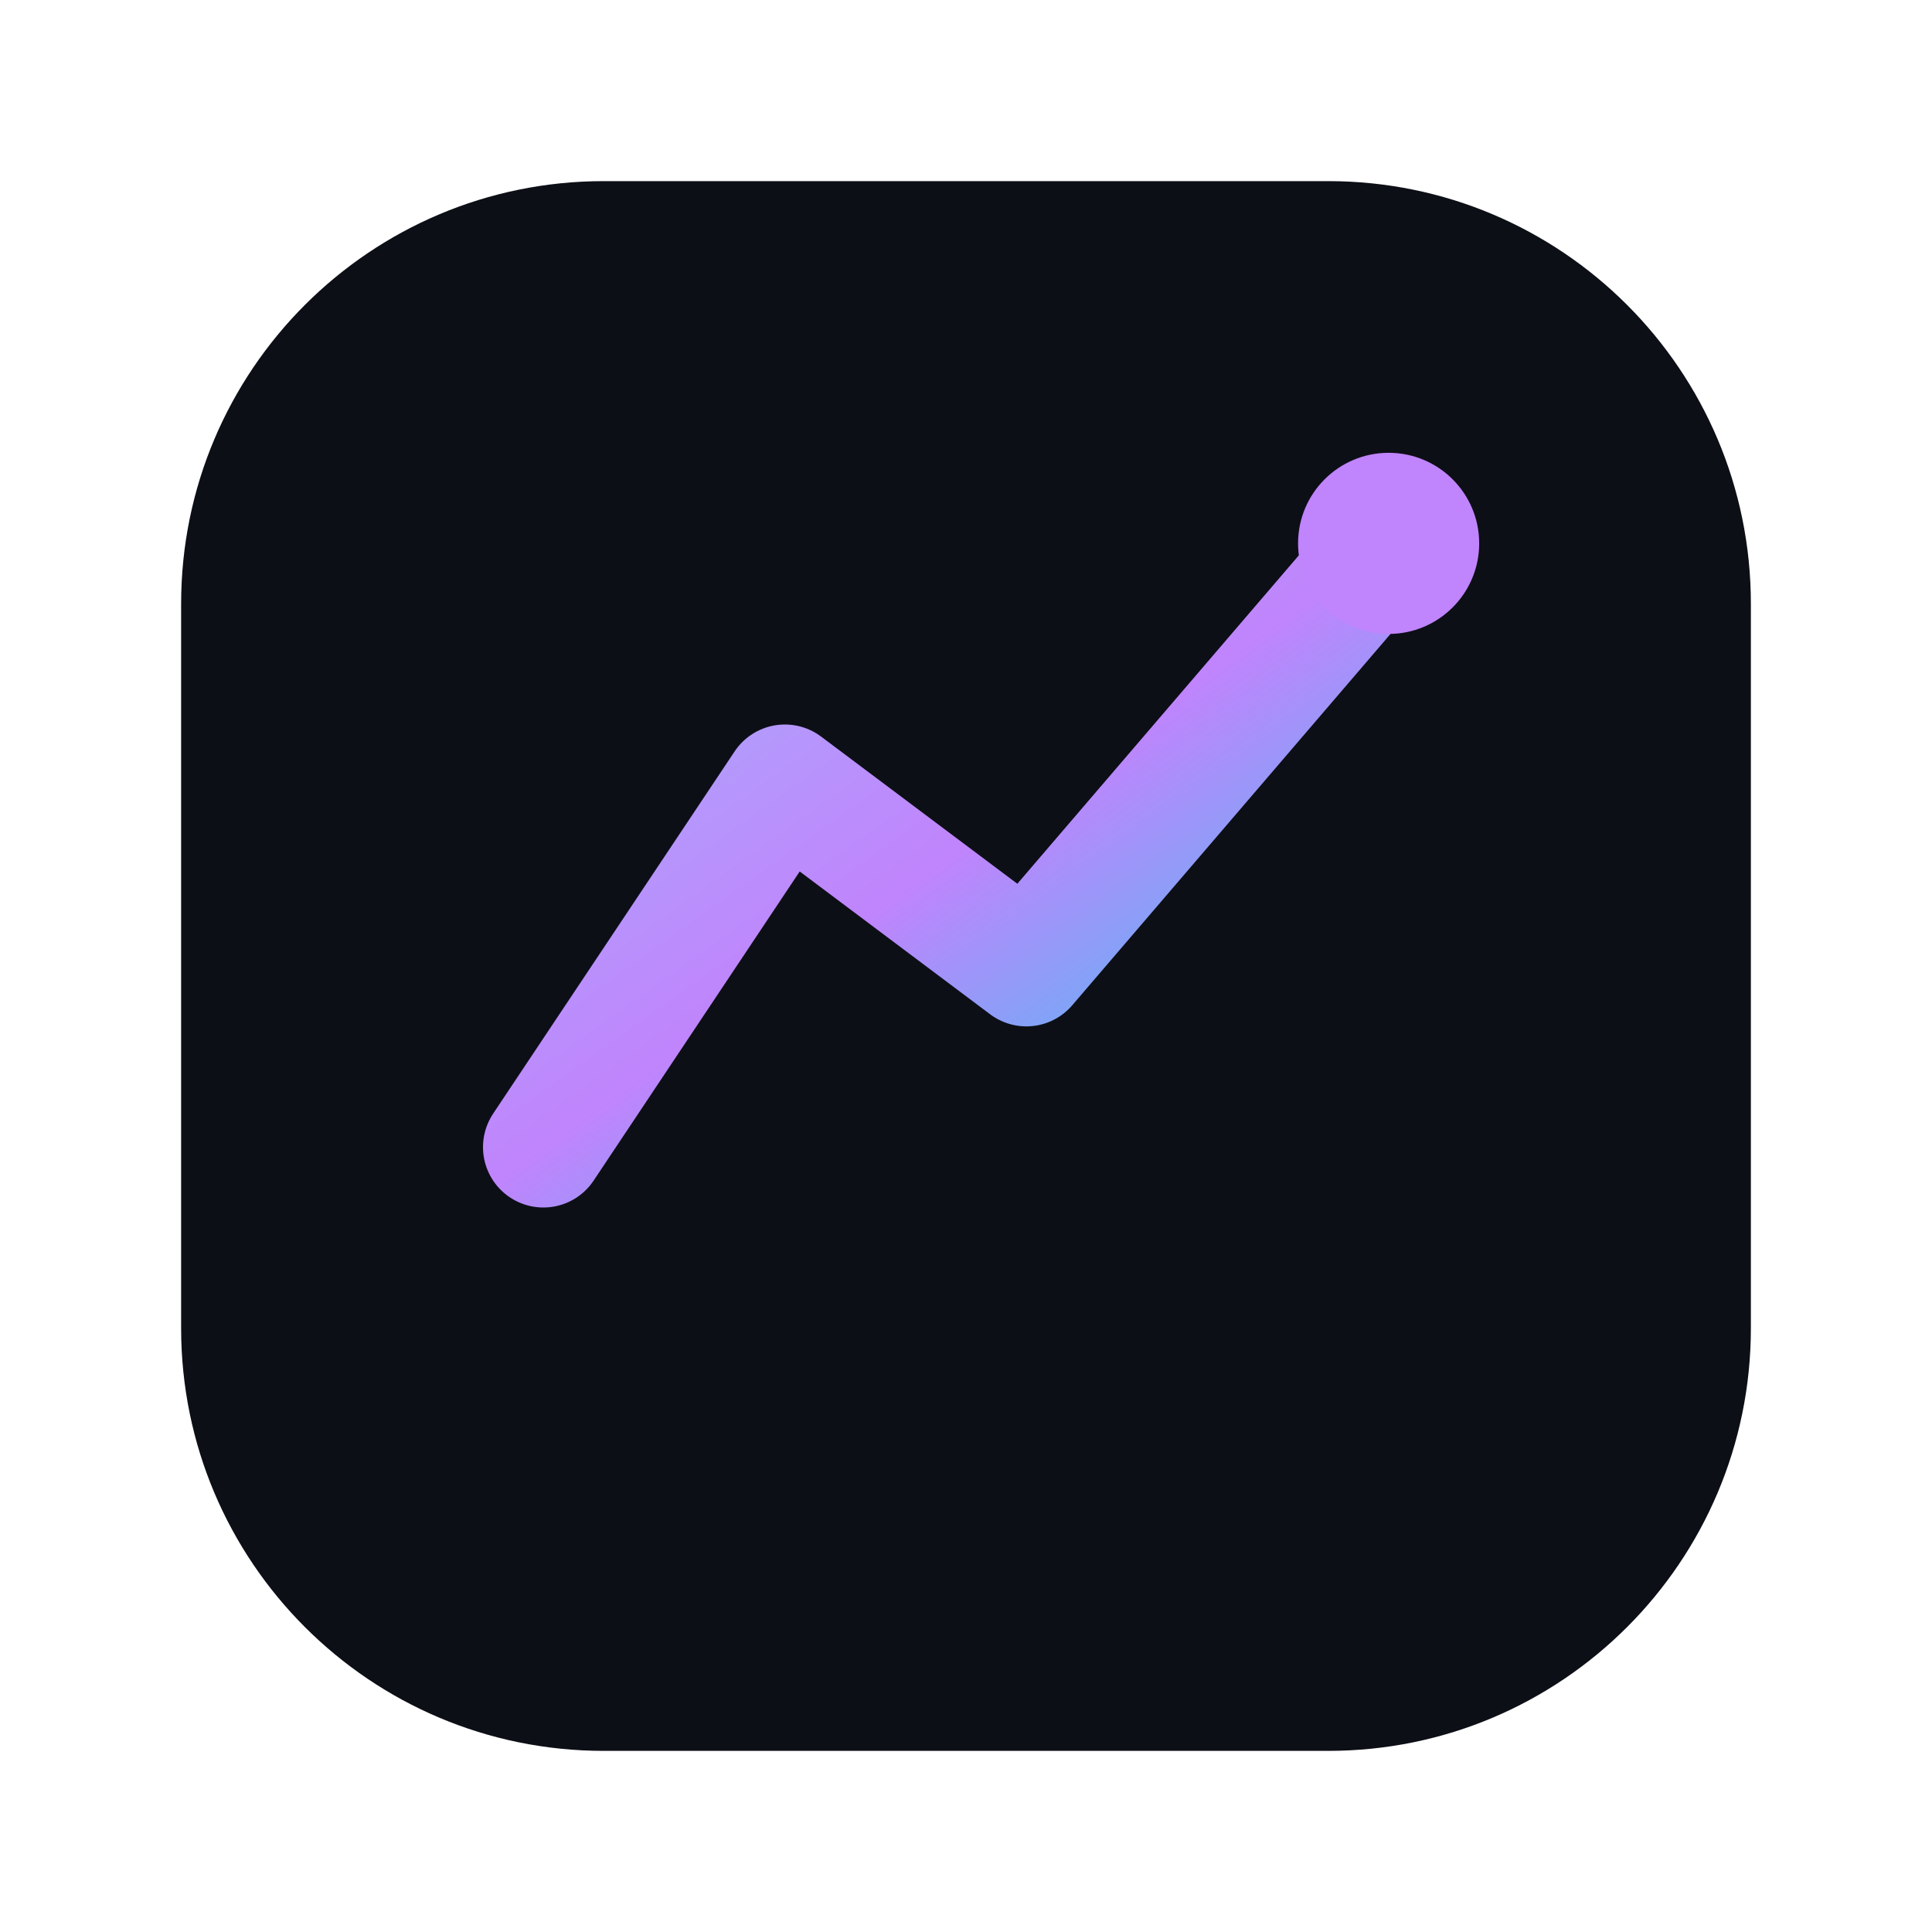
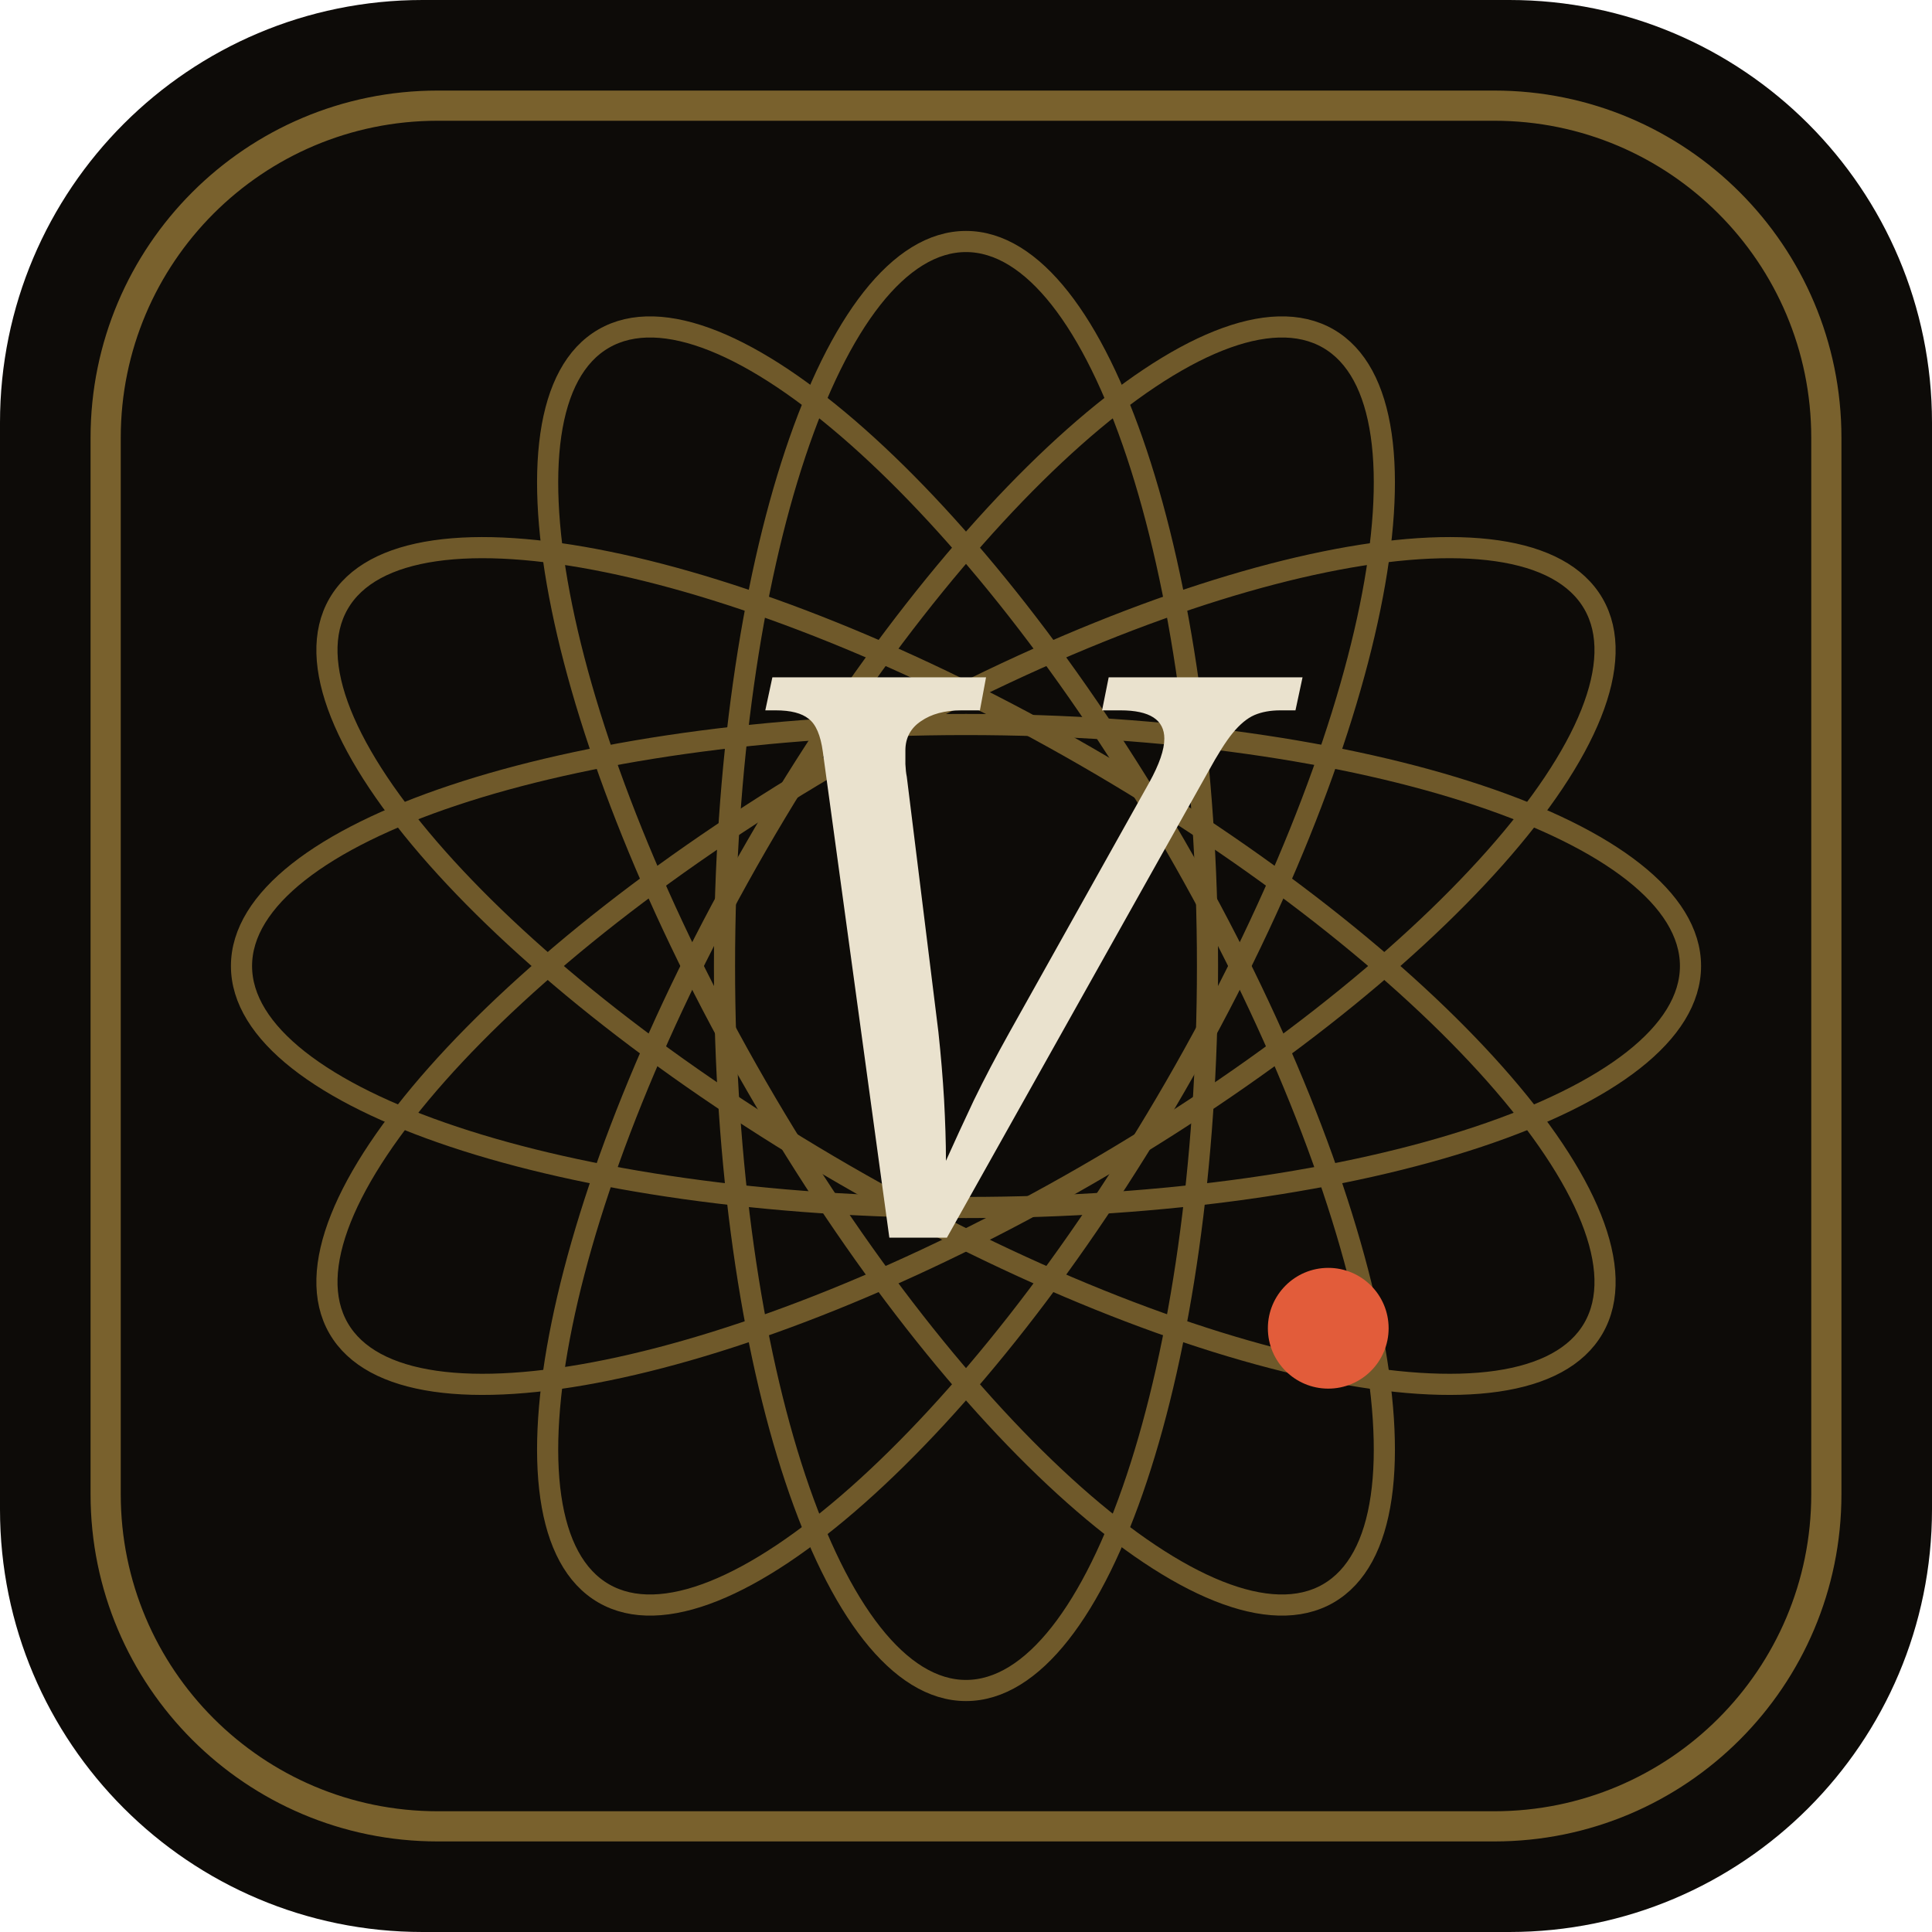
<svg xmlns="http://www.w3.org/2000/svg" viewBox="0 0 64 64">
-   <defs>
-     <linearGradient id="g" x1="0" x2="1" y1="0" y2="1">
-       <stop offset="0" stop-color="#a5b4fc" />
-       <stop offset="0.5" stop-color="#c084fc" />
-       <stop offset="1" stop-color="#22d3ee" />
-     </linearGradient>
-   </defs>
-   <rect x="6" y="6" width="52" height="52" rx="14" fill="#0d0f17" />
-   <path d="M18 38 L26 26 L34 32 L46 18" stroke="url(#g)" stroke-width="4" stroke-linecap="round" stroke-linejoin="round" fill="none" />
-   <circle cx="46" cy="18" r="3" fill="#c084fc" />
+   <rect width="64" height="64" rx="14" fill="#0d0b08" />
+   <rect x="3.5" y="3.5" width="57" height="57" rx="11" fill="none" stroke="#d2a84b" stroke-width="1" opacity="0.55" />
+   <g fill="none" stroke="#d2a84b" stroke-width="0.7" opacity="0.5">
+     <ellipse cx="32" cy="32" rx="24" ry="8" />
+     <ellipse cx="32" cy="32" rx="24" ry="8" transform="rotate(30 32 32)" />
+     <ellipse cx="32" cy="32" rx="24" ry="8" transform="rotate(60 32 32)" />
+     <ellipse cx="32" cy="32" rx="24" ry="8" transform="rotate(90 32 32)" />
+     <ellipse cx="32" cy="32" rx="24" ry="8" transform="rotate(120 32 32)" />
+     <ellipse cx="32" cy="32" rx="24" ry="8" transform="rotate(150 32 32)" />
+   </g>
+   <text x="32" y="41" text-anchor="middle" font-family="Georgia, serif" font-style="italic" font-size="26" fill="#eae2ce">V</text>
+   <circle cx="44" cy="44" r="2" fill="#e25c3a" />
</svg>
